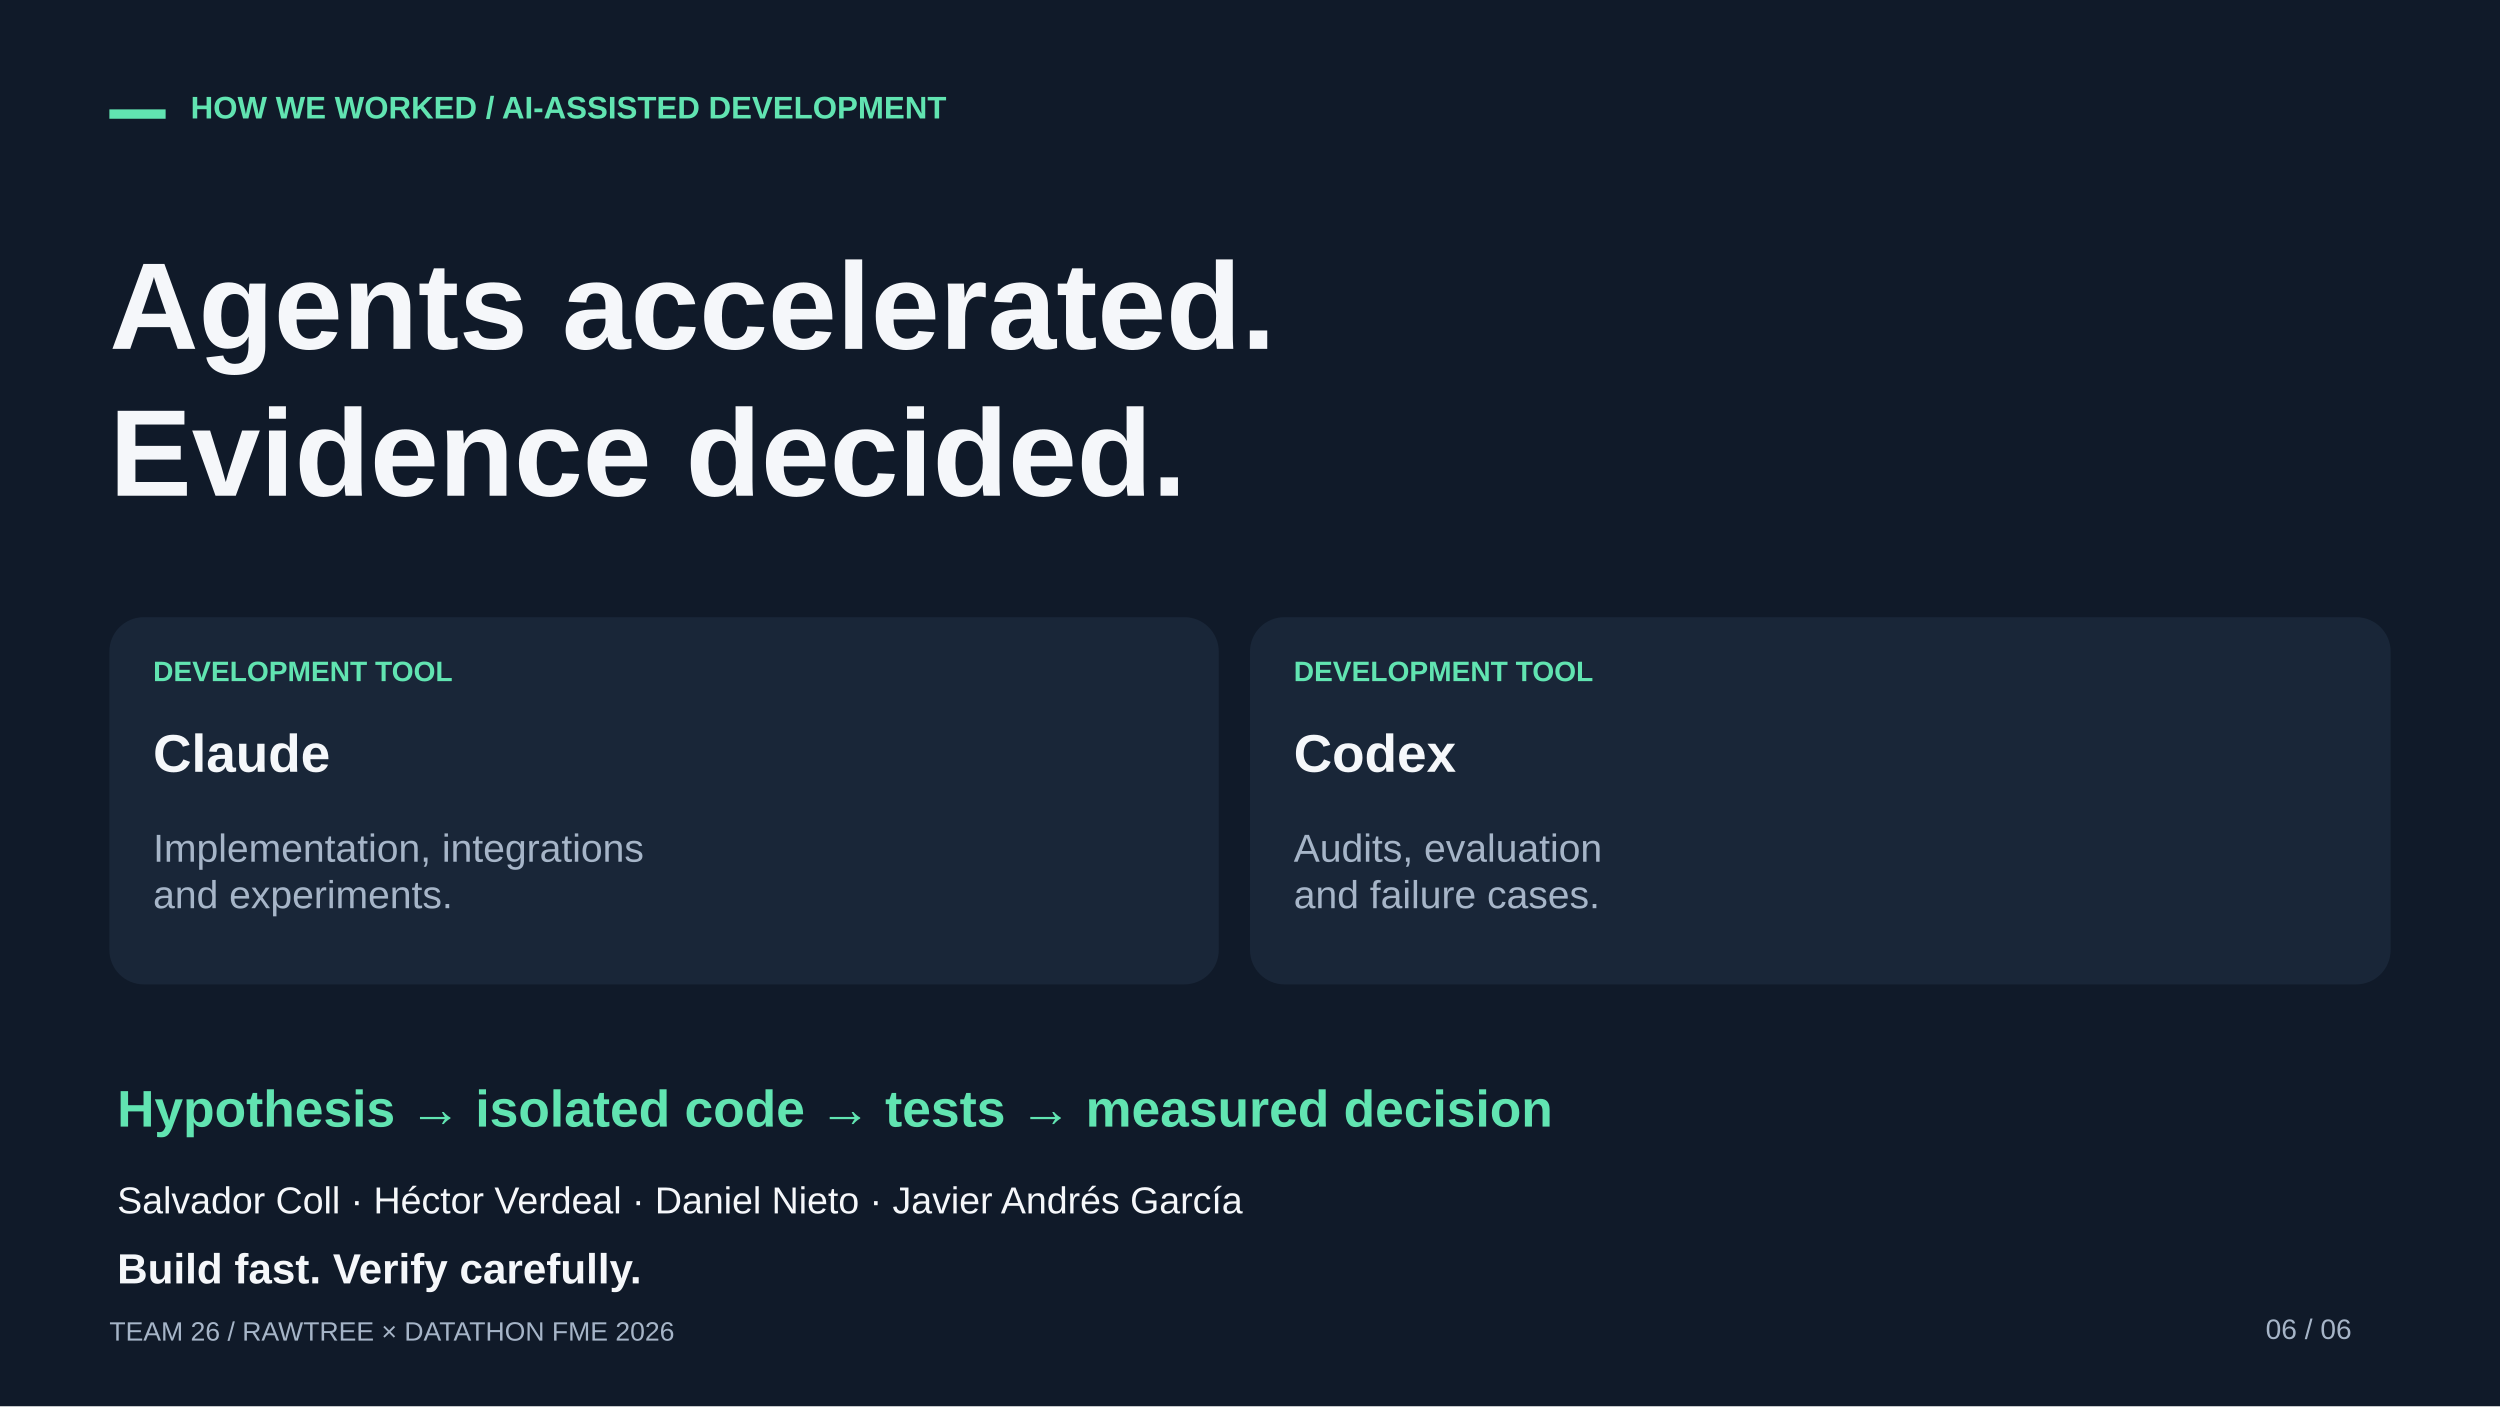
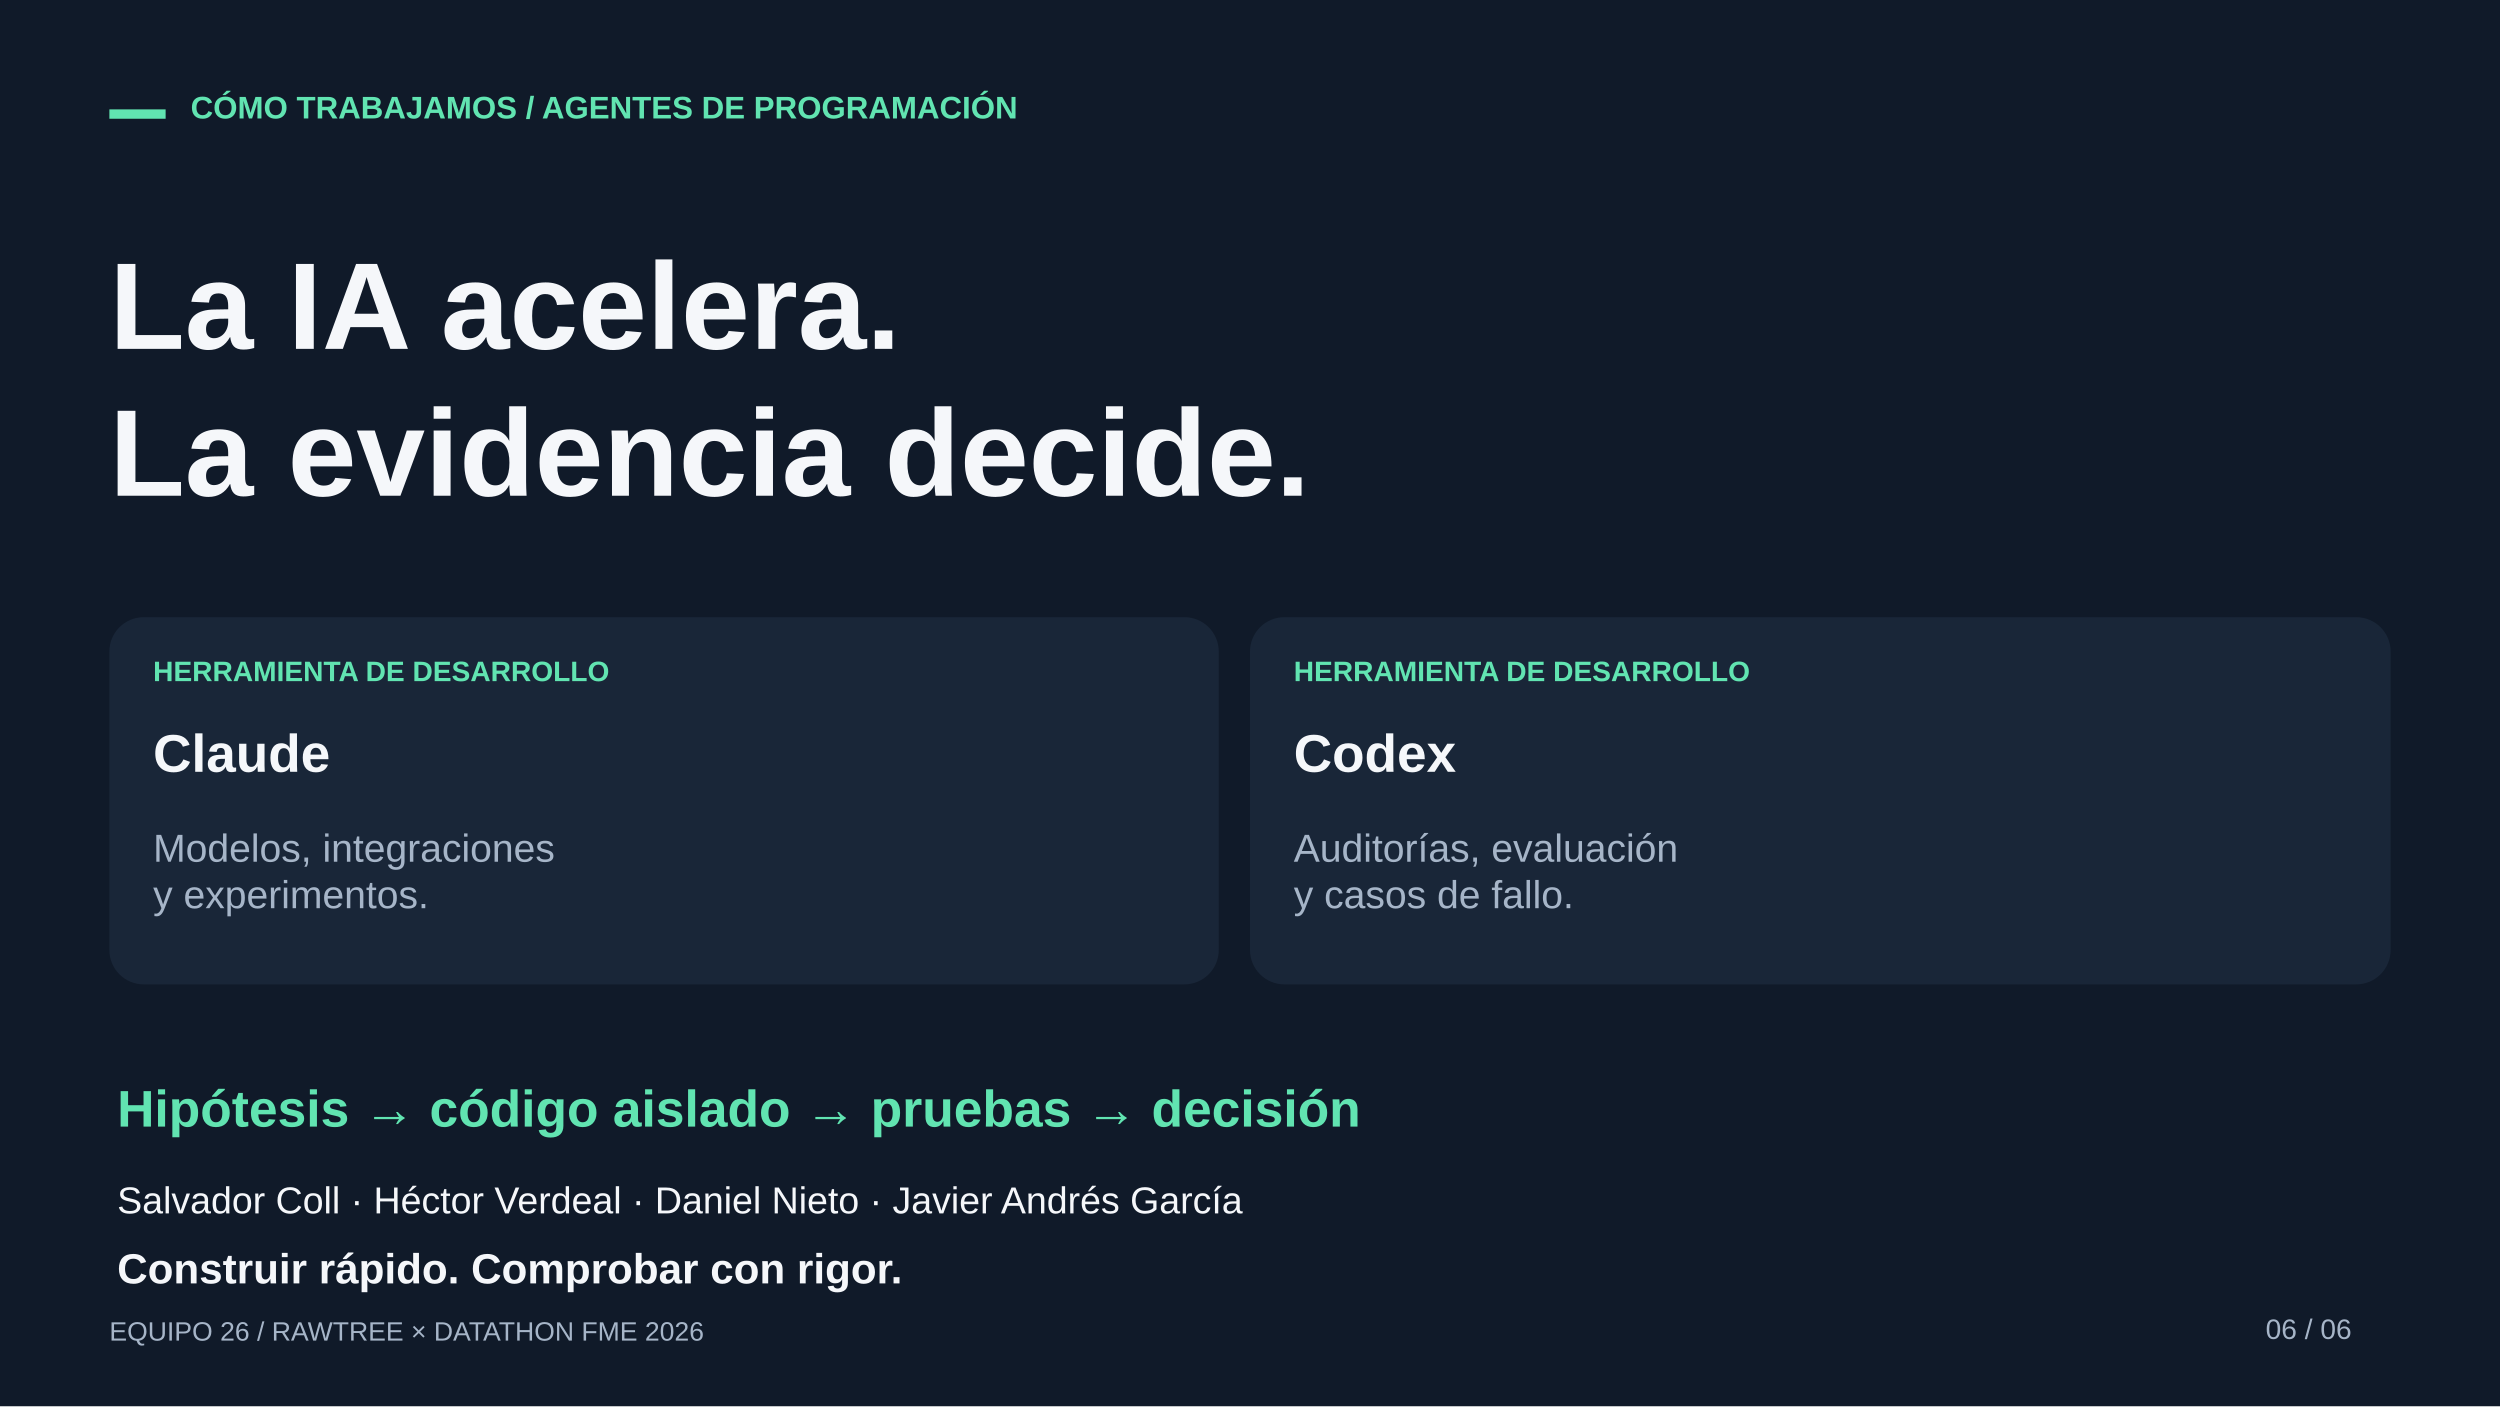
- <svg xmlns="http://www.w3.org/2000/svg" viewBox="0 0 1600 900" role="img" aria-label="Agents accelerated. Evidence decided.">
+ <svg xmlns="http://www.w3.org/2000/svg" viewBox="0 0 1600 900" role="img" aria-label="La IA acelera. La evidencia decide.">
  <rect x="0" y="0" width="1600" height="900" rx="0" fill="#101A29" />
  <rect x="70" y="70" width="36" height="6" rx="0" fill="#61E4B1" />
  <text fill="#61E4B1" font-family="Arial, sans-serif" font-size="20" font-weight="700">
-     <tspan x="122" y="75.8">HOW WE WORKED / AI-ASSISTED DEVELOPMENT</tspan>
+     <tspan x="122" y="75.8">CÓMO TRABAJAMOS / AGENTES DE PROGRAMACIÓN</tspan>
  </text>
  <text fill="#A6B5C8" font-family="Arial, sans-serif" font-size="17" font-weight="400">
-     <tspan x="70" y="857.98">TEAM 26  /  RAWTREE × DATATHON FME 2026</tspan>
+     <tspan x="70" y="857.98">EQUIPO 26  /  RAWTREE × DATATHON FME 2026</tspan>
  </text>
  <text fill="#A6B5C8" font-family="Arial, sans-serif" font-size="18" font-weight="400">
    <tspan x="1450" y="856.92">06 / 06</tspan>
  </text>
  <text fill="#F5F7FA" font-family="Arial, sans-serif" font-size="79" font-weight="700">
-     <tspan x="70" y="223.26">Agents accelerated.</tspan>
-     <tspan x="70" y="317.27">Evidence decided.</tspan>
+     <tspan x="70" y="223.26">La IA acelera.</tspan>
+     <tspan x="70" y="317.27">La evidencia decide.</tspan>
  </text>
  <rect x="70" y="395" width="710" height="235" rx="22" fill="#192638" />
  <text fill="#61E4B1" font-family="Arial, sans-serif" font-size="18" font-weight="700">
-     <tspan x="98" y="435.92">DEVELOPMENT TOOL</tspan>
+     <tspan x="98" y="435.92">HERRAMIENTA DE DESARROLLO</tspan>
  </text>
  <text fill="#F5F7FA" font-family="Arial, sans-serif" font-size="34" font-weight="700">
    <tspan x="98" y="493.96">Claude</tspan>
  </text>
  <text fill="#A6B5C8" font-family="Arial, sans-serif" font-size="25" font-weight="400">
-     <tspan x="98" y="551.5">Implementation, integrations</tspan>
-     <tspan x="98" y="581.25">and experiments.</tspan>
+     <tspan x="98" y="551.5">Modelos, integraciones</tspan>
+     <tspan x="98" y="581.25">y experimentos.</tspan>
  </text>
  <rect x="800" y="395" width="730" height="235" rx="22" fill="#192638" />
  <text fill="#61E4B1" font-family="Arial, sans-serif" font-size="18" font-weight="700">
-     <tspan x="828" y="435.92">DEVELOPMENT TOOL</tspan>
+     <tspan x="828" y="435.92">HERRAMIENTA DE DESARROLLO</tspan>
  </text>
  <text fill="#F5F7FA" font-family="Arial, sans-serif" font-size="34" font-weight="700">
    <tspan x="828" y="493.96">Codex</tspan>
  </text>
  <text fill="#A6B5C8" font-family="Arial, sans-serif" font-size="25" font-weight="400">
-     <tspan x="828" y="551.5">Audits, evaluation</tspan>
-     <tspan x="828" y="581.25">and failure cases.</tspan>
+     <tspan x="828" y="551.5">Auditorías, evaluación</tspan>
+     <tspan x="828" y="581.25">y casos de fallo.</tspan>
  </text>
  <text fill="#61E4B1" font-family="Arial, sans-serif" font-size="33" font-weight="700">
-     <tspan x="75" y="721.02">Hypothesis → isolated code → tests → measured decision</tspan>
+     <tspan x="75" y="721.02">Hipótesis → código aislado → pruebas → decisión</tspan>
  </text>
  <text fill="#F5F7FA" font-family="Arial, sans-serif" font-size="24" font-weight="400">
    <tspan x="75" y="776.56">Salvador Coll · Héctor Verdeal · Daniel Nieto · Javier Andrés García</tspan>
  </text>
  <text fill="#F5F7FA" font-family="Arial, sans-serif" font-size="27" font-weight="700">
-     <tspan x="75" y="821.38">Build fast. Verify carefully.</tspan>
+     <tspan x="75" y="821.38">Construir rápido. Comprobar con rigor.</tspan>
  </text>
</svg>
